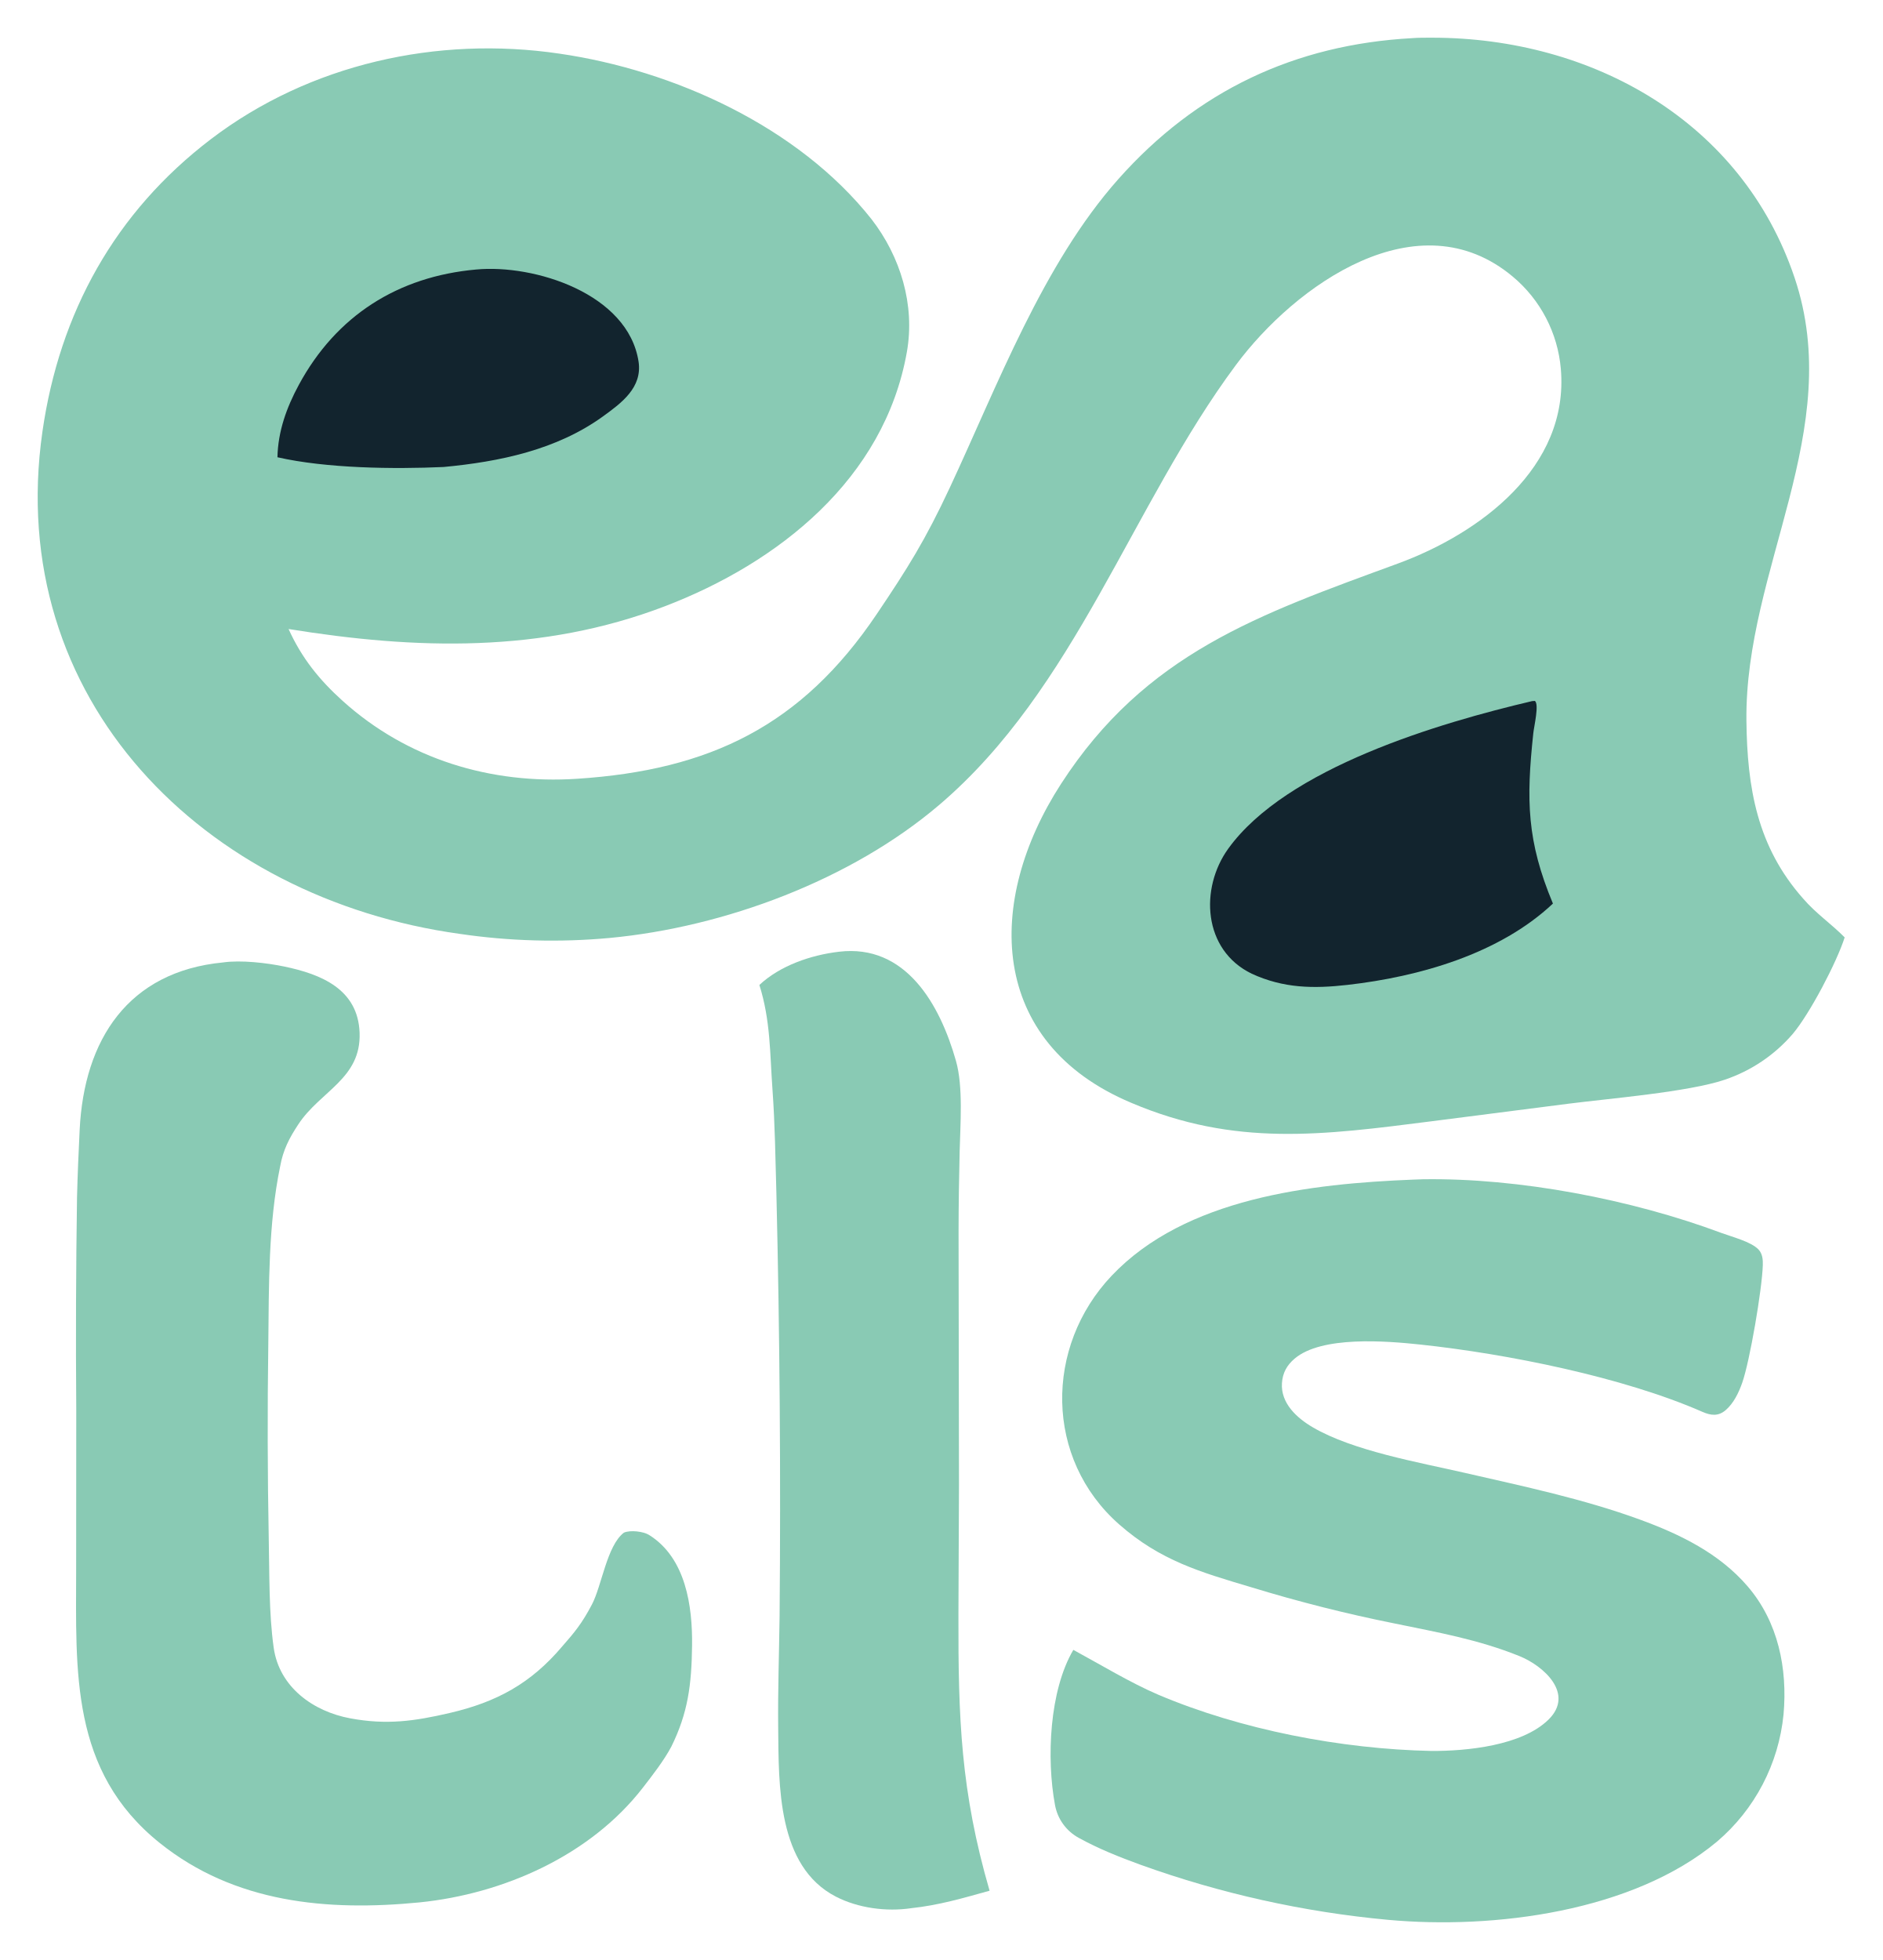
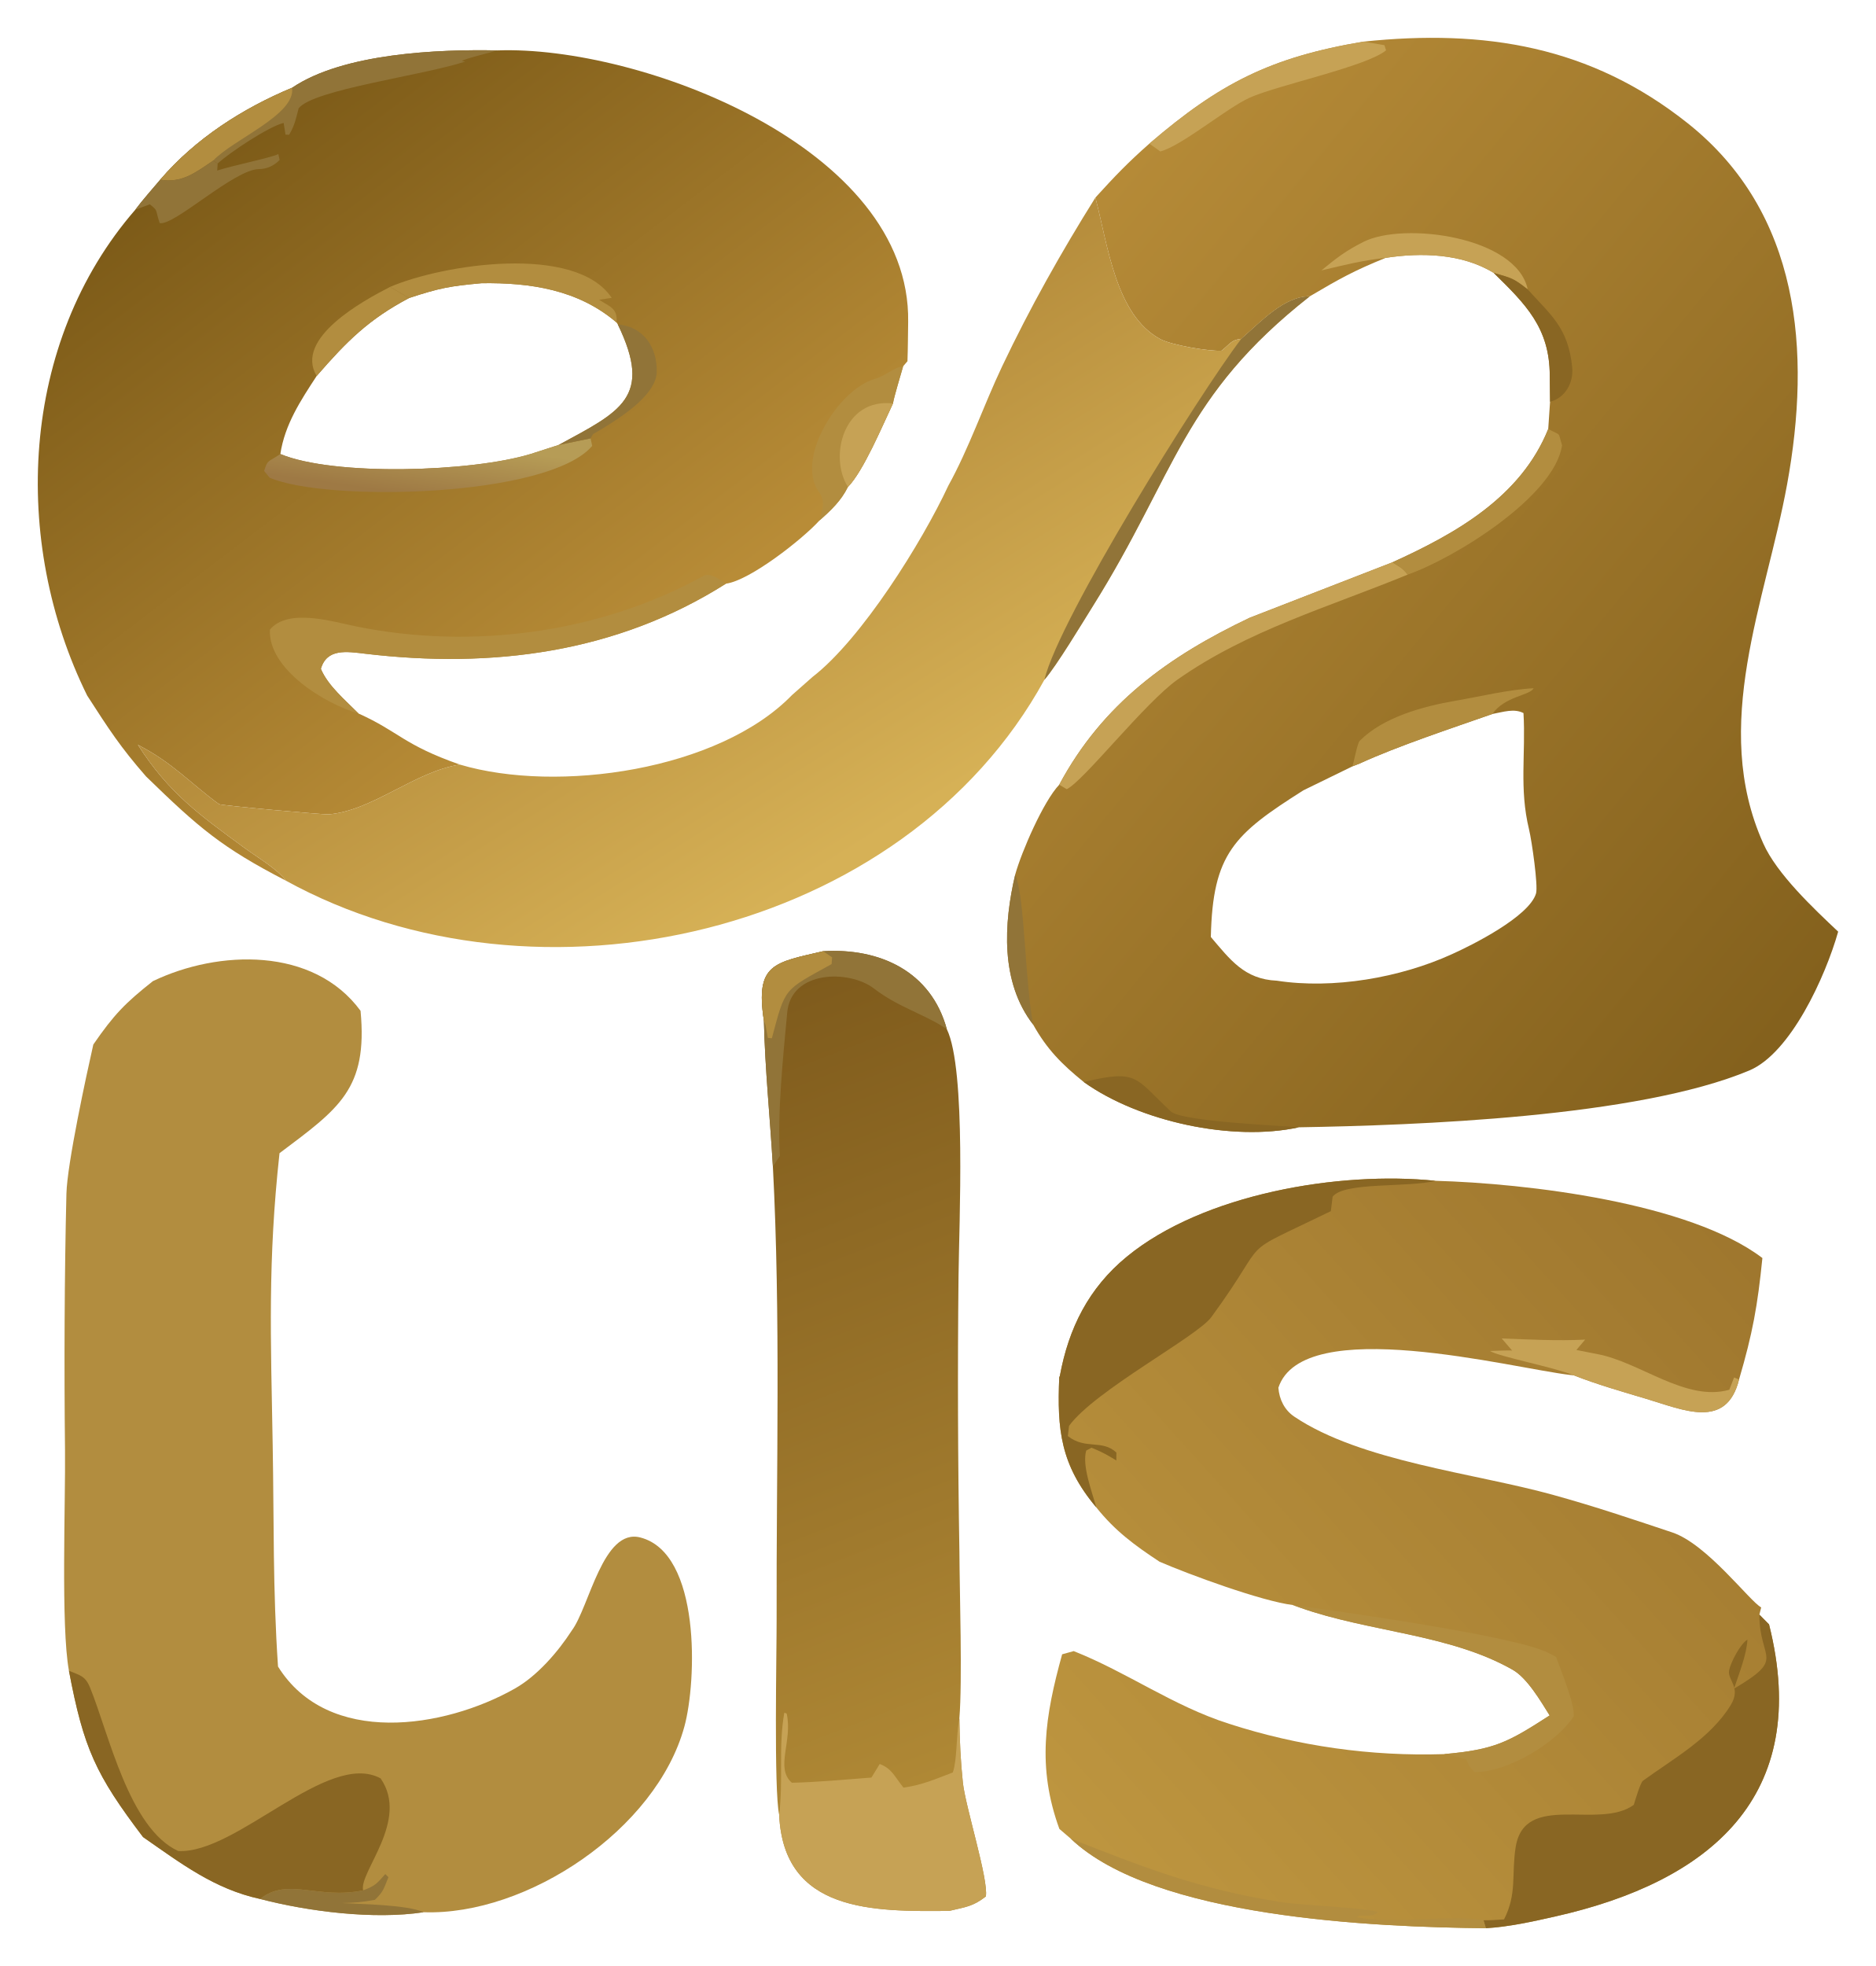
- <svg xmlns="http://www.w3.org/2000/svg" viewBox="113.68 94.14 793.28 825.92">
-   <path fill="#89CAB4" d="M708.789 110.214C711.471 109.994 714.533 110.023 717.247 110.024C784.468 110.043 847.71 145.073 869.96 211.154C891.585 275.375 848.945 333.756 849.666 397.843C849.984 426.133 854.183 450.965 873.602 472.832C878.946 479.059 885.382 483.378 891.073 489.144C887.685 499.75 876.278 521.455 869.167 529.844C861.531 538.714 851.65 545.368 840.559 549.108C825.364 554.294 791.413 557.082 774.663 559.232L716.95 566.636C671.323 572.437 634.297 577.529 590.379 558.835C529.895 533.375 528.887 473.849 560.811 424.479C596.437 369.383 644.168 353.13 702.785 331.61C737.19 318.979 775.036 291.154 771.453 249.572C770.154 234.438 762.867 220.45 751.21 210.712C711.326 177.301 659.553 214.247 634.512 247.962C590.497 307.223 566.929 384.393 509.505 433.31C472.325 464.982 419.004 484.83 370.622 489.383C349.534 491.326 328.289 490.744 307.339 487.65C199.761 472.749 115.338 388.971 131.563 276.011C138.76 225.897 162.162 183.531 202.605 152.743C244.257 121.035 298.046 109.162 349.417 116.741C397.62 123.732 450.059 147.452 480.969 186.515C493.167 202.272 499.369 222.608 495.862 242.442C486.393 295.988 441.713 331.326 393.792 349.643C341.899 369.478 288.785 367.863 235.291 359.202C240.837 371.464 248.286 380.664 258.116 389.519C285.434 414.127 320.591 424.696 356.957 422.304C412.813 418.629 451.433 400.004 483.157 352.92C496.296 333.42 503.614 321.756 513.954 299.618C534.008 256.68 553.165 205.441 584.951 169.643C617.937 132.495 659.245 112.937 708.789 110.214Z" />
-   <path fill="#12242E" d="M759.326 389.583L760.525 389.496C762.378 390.943 760.168 400.141 759.853 403.095C756.84 431.371 757.102 448.501 768.123 474.893C745.577 496.103 711.845 505.71 681.629 509.154C667.158 510.804 654.588 510.599 641.213 504.461C620.486 494.425 619.342 468.391 631.232 451.847C655.823 417.628 720.472 398.715 759.326 389.583Z" />
-   <path fill="#12242E" d="M314.34 207.709C338.764 205.403 378.388 217.807 382.792 246.55C384.424 257.501 375.557 263.982 367.79 269.601C348.233 283.749 324.123 288.716 300.624 290.926C279.572 291.877 251.202 291.515 230.602 286.823C230.843 275.836 234.446 265.874 239.621 256.302C255.37 227.167 281.39 210.651 314.34 207.709Z" />
-   <path fill="#89CAB4" d="M709.167 591.218C710.527 591.138 711.888 591.088 713.25 591.068C753.769 590.427 801.266 599.557 839.199 613.717C843.481 615.316 851.57 617.335 854.729 620.634C856.439 622.42 856.648 624.916 856.573 627.272C856.245 637.522 851.105 667.709 847.886 676.851C846.439 680.961 844.295 685.449 840.95 688.331C837.818 691.029 834.699 690.643 831.149 689.087C797.696 674.421 748.798 664.619 712.248 660.721C697.827 659.183 670.645 656.976 659.256 666.66C655.995 669.433 654.209 672.667 653.926 676.955C653.365 685.43 660.165 691.627 666.881 695.57C683.819 705.516 711.693 710.359 730.959 714.779C755.746 720.466 780.912 725.748 804.844 734.495C821.75 740.674 838.311 748.738 850.235 762.673C863.071 777.673 867.028 797.252 865.31 816.562C863.264 837.395 853.208 856.619 837.262 870.181C801.851 899.729 743.259 907.242 698.619 903.134C663.025 899.84 627.993 892.046 594.359 879.939C585.519 876.731 576.496 873.13 568.285 868.594C562.986 865.667 559.387 860.682 558.287 854.772C554.637 835.154 555.899 806.555 566.012 789.372C576.899 795.27 590.422 803.434 601.785 808.258C636.626 823.048 678.983 831.183 716.892 831.969C731.766 832.051 755.048 829.768 766.262 818.757C777.331 807.888 764.248 796.128 753.997 791.994C736.561 784.962 719.419 781.967 701.363 778.246C681.012 774.163 660.876 769.074 641.029 762.997C619.58 756.603 602.727 751.806 585.334 736.51C553.877 708.846 553.83 661.649 582.129 631.752C613.231 598.894 666.215 592.937 709.167 591.218Z" />
-   <path fill="#89CAB4" d="M207.646 499.701C215.194 498.611 226.075 499.883 233.44 501.416C248.927 504.639 264.558 510.891 265.224 529.338C265.922 548.692 248.734 553.797 239.428 567.886C235.59 573.696 232.998 578.663 231.744 585.64C226.738 609.797 227.018 635.974 226.748 660.593C226.358 687.94 226.421 715.291 226.938 742.636C227.257 757.488 226.959 773.875 229.021 788.468C231.378 805.142 245.741 815.337 261.259 818.222C276.68 821.088 288.371 819.418 303.232 815.963C322.995 811.368 337.392 803.536 350.554 787.983C355.872 781.939 358.942 778.213 363.127 770.267C367.293 762.355 369.417 745.504 376.592 739.988C379.364 738.767 384.868 739.496 387.164 740.92C402.782 750.605 405.54 771.115 405.336 787.565C405.131 804.114 403.615 815.937 396.581 830.185C393.44 836.056 388.605 842.289 384.519 847.552C362.421 876.018 325.881 892.213 290.441 895.789C251.613 899.593 212.572 896.063 181.002 870.749C143.209 840.445 145.742 798.539 145.769 755.066L145.816 688.213C145.584 658.387 145.691 628.559 146.138 598.734C146.376 589.188 146.787 579.727 147.253 570.211C149.109 532.239 167.698 503.547 207.646 499.701Z" />
-   <path fill="#89CAB4" d="M467.25 495.188C495.304 491.834 509.773 517.255 516.564 541.24C519.641 552.105 518.368 567.948 518.099 579.394C517.818 590.618 517.666 601.846 517.644 613.075L517.819 719.892L517.587 774.907C517.499 818.246 518.536 848.902 530.716 890.866C519.328 894.031 509.437 896.965 497.621 898.237C487.231 899.77 475.384 898.212 465.986 893.384C441.122 880.61 441.889 846.254 441.628 822.187C441.457 806.537 442.019 790.773 442.218 775.16C442.742 715.768 442.293 656.372 440.872 596.995C440.438 582.059 440.298 568.201 439.216 553.176C438.118 537.922 438.421 524.152 433.702 509.194C442.449 501.001 455.5 496.563 467.25 495.188Z" />
+ <svg xmlns="http://www.w3.org/2000/svg" viewBox="396.24 326.52 238.90 250.32">
+   <defs>
+     <linearGradient id="gradient_0" gradientUnits="userSpaceOnUse" x1="629.083" y1="449.851" x2="525.98" y2="364.621">
+       <stop offset="0" stop-color="#84611D" />
+       <stop offset="1" stop-color="#B58A37" />
+     </linearGradient>
+   </defs>
+   <defs>
+     <linearGradient id="gradient_1" gradientUnits="userSpaceOnUse" x1="426.208" y1="343.817" x2="476.742" y2="409.951">
+       <stop offset="0" stop-color="#7D5B18" />
+       <stop offset="1" stop-color="#B88C37" />
+     </linearGradient>
+   </defs>
+   <defs>
+     <linearGradient id="gradient_2" gradientUnits="userSpaceOnUse" x1="448.976" y1="382.153" x2="447.945" y2="389.41">
+       <stop offset="0" stop-color="#B69C56" />
+       <stop offset="1" stop-color="#9E7944" />
+     </linearGradient>
+   </defs>
+   <defs>
+     <linearGradient id="gradient_3" gradientUnits="userSpaceOnUse" x1="618.298" y1="486.222" x2="535.009" y2="561.336">
+       <stop offset="0" stop-color="#9F772E" />
+       <stop offset="1" stop-color="#BD953F" />
+     </linearGradient>
+   </defs>
+   <defs>
+     <linearGradient id="gradient_4" gradientUnits="userSpaceOnUse" x1="478.761" y1="388.928" x2="506.903" y2="433.69">
+       <stop offset="0" stop-color="#B68D3C" />
+       <stop offset="1" stop-color="#D6B156" />
+     </linearGradient>
+   </defs>
+   <defs>
+     <linearGradient id="gradient_5" gradientUnits="userSpaceOnUse" x1="486.702" y1="455.976" x2="523.19" y2="549.816">
+       <stop offset="0" stop-color="#7F5B1C" />
+       <stop offset="1" stop-color="#AF8835" />
+     </linearGradient>
+   </defs>
+   <path fill="url(#gradient_0)" d="M569.883 331.818C585.277 330.211 598.784 332.363 611.183 342.224C625.512 353.621 626.915 371.276 623.822 388.204C621.095 403.131 614.043 418.85 620.779 433.886C622.501 437.788 627.231 442.218 630.328 445.142C628.702 450.882 624.268 460.614 619.011 462.819C604.754 468.797 576.465 469.801 561.644 470.053C553.175 471.909 541.294 469.315 534.261 464.291C531.475 462.038 529.572 460.133 527.81 456.976C523.618 451.571 524.053 444.113 525.531 437.85C526.321 434.998 529.109 428.552 531.132 426.431C536.673 416.107 545.011 410.113 555.383 405.176L573.568 398.113C581.668 394.443 589.938 389.77 593.404 381.139L593.638 377.672L593.598 374.341C593.592 368.25 590.508 365.237 586.461 361.268C582.457 358.8 577.246 358.65 572.7 359.353C568.65 360.995 566.841 362.006 563.043 364.247C559.773 364.253 556.852 367.45 554.313 369.661C553.065 369.799 552.978 370.215 551.808 371.171C550.266 371.286 545.409 370.456 543.999 369.695C538.313 366.626 537.351 357.849 535.737 351.677C538.229 348.94 539.846 347.243 542.609 344.808C551.571 337.121 558.041 333.81 569.883 331.818ZM568.475 424.095L562.224 427.148C553.397 432.737 550.675 435.189 550.438 445.822C552.896 448.698 554.707 451.207 558.839 451.386C566.002 452.493 574.557 451.014 581.129 448.015C583.56 446.931 590.981 443.245 591.852 440.272C592.132 439.316 591.317 433.592 590.959 432.118C589.692 426.898 590.557 422.469 590.252 417.312C589.039 416.692 587.713 417.171 586.277 417.431C581.017 419.276 574.324 421.478 569.368 423.746L568.475 424.095Z" />
+   <path fill="#C6A255" d="M573.568 398.113C574.655 398.832 574.731 398.72 575.516 399.678C565.38 403.848 555.115 406.777 546.22 413.031C542.053 415.96 534.218 426.003 532.082 427.004L531.132 426.431C536.673 416.107 545.011 410.113 555.383 405.176L573.568 398.113Z" />
+   <path fill="#C6A255" d="M542.609 344.808C551.571 337.121 558.041 333.81 569.883 331.818L572.536 332.269L572.758 332.924C570.277 334.991 558.961 337.349 555.388 338.957C552.439 340.284 546.766 345.078 544.003 345.805L542.609 344.808Z" />
+   <path fill="#B28D3F" d="M593.404 381.139C595.144 382.082 594.599 381.394 595.165 383.214C594.202 389.765 581.376 397.64 575.516 399.678C574.731 398.72 574.655 398.832 573.568 398.113C581.668 394.443 589.938 389.77 593.404 381.139Z" />
+   <path fill="#C6A255" d="M564.519 360.951C566.437 359.369 567.62 358.452 569.897 357.307C575.016 354.732 589.395 356.64 590.794 363.369C588.941 361.925 588.773 361.933 586.461 361.268C582.457 358.8 577.246 358.65 572.7 359.353C569.7 359.682 567.449 360.256 564.519 360.951Z" />
+   <path fill="#896623" d="M534.261 464.291C541.194 462.617 540.744 463.751 545.331 468.022C546.762 469.354 559.518 469.834 561.644 470.053C553.175 471.909 541.294 469.315 534.261 464.291Z" />
+   <path fill="#896623" d="M586.461 361.268C588.773 361.933 588.941 361.925 590.794 363.369C593.687 366.601 595.954 368.213 596.455 373.279C596.652 375.268 595.556 377.187 593.638 377.672L593.598 374.341C593.592 368.25 590.508 365.237 586.461 361.268Z" />
+   <path fill="#917438" d="M525.531 437.85C526.773 440.891 526.753 451.459 527.81 456.976C523.618 451.571 524.053 444.113 525.531 437.85Z" />
+   <path fill="#B28D3F" d="M568.475 424.095C568.643 423.574 569.1 421.146 569.385 420.858C572.373 417.836 577.469 416.45 581.609 415.739C584.779 415.194 588.36 414.315 591.545 414.15C591.069 415.088 587.903 415.137 586.277 417.431C581.017 419.276 574.324 421.478 569.368 423.746L568.475 424.095Z" />
+   <path fill="url(#gradient_1)" d="M459.62 332.939C477.581 332.277 512.242 345.237 511.893 367.507C511.867 369.18 511.863 370.841 511.804 372.513L511.254 373.155C510.985 374.12 510.085 377.064 509.957 377.889C508.589 380.772 506.191 386.499 504.221 388.52C503.369 390.263 502.062 391.507 500.588 392.799C498.459 395.154 491.72 400.45 488.688 400.835C474.735 409.674 458.882 411.667 442.775 409.758C440.368 409.472 437.864 409.06 437.103 411.681C438.006 413.828 440.177 415.629 441.9 417.368C447.076 419.697 447.58 421.341 454.808 423.871C449.063 424.744 443.651 429.777 438.059 430.209C437.495 430.252 424.379 429.091 424.123 428.904C420.403 426.177 418.228 423.635 413.8 421.354C417.719 427.477 421.591 430.248 427.464 434.542C428.921 435.607 431.719 437.288 432.634 438.643C424.468 434.423 421.565 431.924 414.837 425.378C411.542 421.606 410.101 419.356 407.341 415.081C397.647 395.438 398.762 370.16 413.465 353.227C414.344 352.042 415.661 350.563 416.64 349.402C421.128 344.17 427.118 340.331 433.433 337.696C439.942 333.285 452.055 332.778 459.62 332.939ZM436.566 374.395C434.533 377.498 432.514 380.556 431.941 384.328C438.793 387.177 456.283 386.621 463.829 384.319L467.375 383.175C475.25 378.904 479.428 377.138 474.92 367.833L474.762 367.586C469.872 363.391 463.758 362.491 457.568 362.579C453.525 362.954 452.285 363.171 448.344 364.463C443.199 367.178 440.414 369.958 436.566 374.395Z" />
+   <path fill="#B28D3F" d="M441.9 417.368C437.568 416.117 430.358 411.692 430.614 406.679C432.977 403.897 438.658 405.689 441.716 406.304C456.39 409.255 472.604 407.145 485.757 399.879C486.74 399.337 487.87 400.333 488.688 400.835C474.735 409.674 458.882 411.667 442.775 409.758C440.368 409.472 437.864 409.06 437.103 411.681C438.006 413.828 440.177 415.629 441.9 417.368Z" />
+   <path fill="#917438" d="M433.433 337.696C439.942 333.285 452.055 332.778 459.62 332.939C458.895 333.15 455.4 334.003 455.059 334.282L455.494 334.357C450.1 336.138 436.109 337.918 434.273 340.313C433.909 341.682 433.786 342.441 433.06 343.684L432.598 343.658L432.363 342.172C430.499 342.605 425.452 345.953 423.96 347.34L423.391 346.966C421.129 348.495 419.411 349.862 416.64 349.402C421.128 344.17 427.118 340.331 433.433 337.696Z" />
+   <path fill="#B28D3F" d="M416.64 349.402C421.128 344.17 427.118 340.331 433.433 337.696C433.941 341.116 425.887 344.283 423.391 346.966C421.129 348.495 419.411 349.862 416.64 349.402Z" />
+   <path fill="#B28D3F" d="M500.588 392.799C500.916 391.445 501.451 390.471 500.524 389.162C497.468 384.842 503.105 376.086 507.528 374.81C509.106 374.355 509.944 373.341 511.254 373.155C510.985 374.12 510.085 377.064 509.957 377.889C508.589 380.772 506.191 386.499 504.221 388.52C503.369 390.263 502.062 391.507 500.588 392.799Z" />
+   <path fill="#C6A255" d="M504.221 388.52C501.755 384.62 503.695 377.169 509.957 377.889C508.589 380.772 506.191 386.499 504.221 388.52Z" />
+   <path fill="#917438" d="M423.96 347.34L423.9 348.234C425.936 347.577 430.58 346.649 431.688 346.141L431.851 346.888C431.129 347.64 430.2 348.044 429.212 348.051C426.068 348.072 418.394 355.332 416.576 354.923C415.971 353.147 416.427 353.398 415.311 352.535L413.465 353.227C414.344 352.042 415.661 350.563 416.64 349.402C419.411 349.862 421.129 348.495 423.391 346.966L423.96 347.34Z" />
+   <path fill="url(#gradient_2)" d="M471.451 382.336L471.652 383.296C466.076 389.867 437.816 390.47 430.579 387.342L429.88 386.489C430.334 385.014 430.295 385.432 431.941 384.328C438.793 387.177 456.283 386.621 463.829 384.319L467.375 383.175L471.451 382.336Z" />
+   <path fill="#B28D3F" d="M445.91 363.054C452.568 360.184 469.531 357.528 474.14 364.446C473.607 364.527 473.074 364.608 472.541 364.688C473.904 365.591 474.907 365.739 474.762 367.586C469.872 363.391 463.758 362.491 457.568 362.579C453.525 362.954 452.285 363.171 448.344 364.463L445.91 363.054Z" />
+   <path fill="#B28D3F" d="M445.91 363.054L448.344 364.463C443.199 367.178 440.414 369.958 436.566 374.395C433.681 369.579 442.529 364.784 445.91 363.054Z" />
+   <path fill="#917438" d="M474.92 367.833C478.171 368.076 479.984 370.773 479.87 373.95C479.778 376.525 476.113 379.079 474.114 380.37C473.348 380.867 472.566 381.339 471.77 381.787L471.451 382.336L467.375 383.175C475.25 378.904 479.428 377.138 474.92 367.833Z" />
+   <path fill="url(#gradient_3)" d="M531.134 501.88C531.16 501.82 531.186 501.76 531.212 501.7C532.329 495.633 534.873 490.52 539.737 486.527C549.508 478.508 566.822 475.605 579.047 476.865C590.648 477.187 611.385 479.631 620.678 486.699C620.063 492.813 619.435 496.274 617.704 502.169C616.102 508.575 610.649 506.047 605.925 504.637C602.881 503.728 599.601 502.792 596.672 501.637L596.229 501.589C588.808 500.732 562.174 493.722 559.04 503.21C559.148 504.693 559.821 506.057 561.069 506.896C569.533 512.585 583.962 514.076 593.911 516.824C599.491 518.364 603.997 519.905 609.193 521.634C613.626 523.109 619.062 530.401 620.525 531.184L620.294 532.101L621.524 533.344C627.05 555.344 613.877 566.109 594.345 570.522C591.443 571.178 588.439 571.852 585.466 572.03C571.413 571.89 543.202 570.733 532.597 560.625L531.15 559.386C528.272 551.499 529.325 545.024 531.502 537.153C531.993 537.017 532.484 536.881 532.975 536.745C539.833 539.463 545.609 543.72 552.758 546C561.585 548.854 570.838 550.161 580.109 549.863C586.636 549.294 588.291 548.341 593.587 544.937C592.416 543.076 590.74 540.185 588.866 539.118C580.834 534.549 570.576 534.329 561.789 531.209L560.876 530.881C556.874 530.379 547.688 527.001 543.905 525.364C540.744 523.28 538.239 521.446 535.841 518.436C531.286 513.02 530.852 508.512 531.134 501.88Z" />
+   <path fill="#896623" d="M620.294 532.101L621.524 533.344C627.05 555.344 613.877 566.109 594.345 570.522C591.443 571.178 588.439 571.852 585.466 572.03L585.159 571.019C586.163 571.021 586.782 570.977 587.778 570.906C589.453 567.6 588.705 565.244 589.254 561.728C590.373 554.576 599.874 559.57 604.304 556.318C604.459 555.781 605.152 553.48 605.463 553.256C609.384 550.404 614.026 547.868 616.631 543.642C618.037 541.359 616.212 540.462 616.437 539.213C616.611 538.247 617.852 535.83 618.772 535.284C618.682 537.167 617.683 539.677 617.057 541.537C623.752 537.565 620.291 537.983 620.294 532.101Z" />
+   <path fill="#896623" d="M531.134 501.88C531.16 501.82 531.186 501.76 531.212 501.7C532.329 495.633 534.873 490.52 539.737 486.527C549.508 478.508 566.822 475.605 579.047 476.865C575.547 477.758 567.403 476.975 565.947 478.888L565.72 480.73C553.084 486.878 558.472 483.34 550.492 494.233C548.684 496.702 535.652 503.571 532.382 508.067L532.226 509.365C534.495 511.149 536.554 509.745 538.41 511.462L538.404 512.471L537.664 512.03C536.757 511.496 536.226 511.26 535.24 510.847L534.565 511.218C534.027 513.166 535.257 516.273 535.841 518.436C531.286 513.02 530.852 508.512 531.134 501.88Z" />
+   <path fill="#B28D3F" d="M560.876 530.881C566.703 531.669 589.351 534.841 593.427 536.976C593.632 537.083 593.841 537.181 594.045 537.289C594.168 537.354 594.287 537.426 594.407 537.495C595.03 539.236 596.786 543.476 596.652 545.054C594.345 548.534 588.193 552.181 584.01 552.156C583.222 551.247 583.421 551.58 582.981 550.532C581.777 550.207 581.339 550.07 580.109 549.863C586.636 549.294 588.291 548.341 593.587 544.937C592.416 543.076 590.74 540.185 588.866 539.118C580.834 534.549 570.576 534.329 561.789 531.209L560.876 530.881Z" />
+   <path fill="#C6A255" d="M596.672 501.637C594.12 500.584 587.143 499.265 585.984 498.535C586.462 498.52 588.465 498.427 588.808 498.481L587.483 496.94C591.04 497.071 594.552 497.264 598.107 497.085L596.99 498.404L597.659 498.537L599.633 498.923C605.124 499.945 610.917 505.038 616.465 503.47L617.071 501.908L617.704 502.169C616.102 508.575 610.649 506.047 605.925 504.637C602.881 503.728 599.601 502.792 596.672 501.637Z" />
+   <path fill="#B28D3F" d="M532.597 560.625C542.091 564.366 549.148 567.116 559.425 568.71C562.177 569.136 569.95 569.393 571.72 569.96C570.937 570.653 570.311 570.398 568.946 570.443L569.639 570.333L569.017 570.63C573.978 571.633 580.897 570.2 585.159 571.019L585.466 572.03C571.413 571.89 543.202 570.733 532.597 560.625Z" />
+   <path fill="#B28D3F" d="M415.715 451.441C424.066 447.442 436.16 447.053 442.156 455.222C443.095 465.199 439.41 467.657 431.836 473.349C430.334 487.078 430.721 496.785 430.967 510.568C431.141 520.283 430.974 528.857 431.645 538.713C438.014 548.927 452.811 546.6 461.802 541.518C464.677 539.893 467.31 536.827 469.061 534.12C471.292 531.126 473.022 521.058 477.776 522.277C485.536 524.266 484.966 540.604 483.395 546.354C479.814 559.463 463.339 570.456 450.187 569.993C443.844 570.957 435.534 569.91 429.375 568.307C423.525 567.038 419.286 563.774 414.456 560.423C408.414 552.46 406.896 549.14 405.019 539.248C403.979 533.618 404.595 517.757 404.519 511.07C404.402 500.731 404.445 488.906 404.699 478.514C404.794 474.676 407.244 463.403 408.124 459.513C410.755 455.69 412.212 454.209 415.715 451.441Z" />
+   <path fill="#896623" d="M405.019 539.248C406.383 539.825 407.087 539.866 407.711 541.397C410.108 547.272 412.681 559.348 418.941 562.201C426.388 562.591 438.003 549.319 444.706 552.949C448.435 558.307 441.907 564.92 442.485 567.209C436.697 568.415 432.897 565.479 429.375 568.307C423.525 567.038 419.286 563.774 414.456 560.423C408.414 552.46 406.896 549.14 405.019 539.248Z" />
+   <path fill="#917438" d="M442.485 567.209C444.066 566.613 444.233 566.344 445.306 565.135L445.707 565.534C445.119 566.961 445.098 567.346 443.981 568.415C442.158 568.739 441.632 568.767 439.764 568.825C442.381 568.973 448.09 569.04 450.187 569.993C443.844 570.957 435.534 569.91 429.375 568.307C432.897 565.479 436.697 568.415 442.485 567.209Z" />
+   <path fill="url(#gradient_4)" d="M517.004 388.365C519.646 383.592 521.512 378.111 523.868 373.149C527.399 365.713 531.375 358.645 535.737 351.677C537.351 357.849 538.313 366.626 543.999 369.695C545.409 370.456 550.266 371.286 551.808 371.171C552.978 370.215 553.065 369.799 554.313 369.661C556.852 367.45 559.773 364.253 563.043 364.247C546.806 376.998 546.028 386.735 535.415 403.691C534.052 405.868 530.794 411.286 529.238 413.079C511.343 445.73 464.63 456.256 432.634 438.643C431.719 437.288 428.921 435.607 427.464 434.542C421.591 430.248 417.719 427.477 413.8 421.354C418.228 423.635 420.403 426.177 424.123 428.904C424.379 429.091 437.495 430.252 438.059 430.209C443.651 429.777 449.063 424.744 454.808 423.871C467.239 427.564 487.791 424.614 497.102 415.017L499.717 412.708C505.96 407.885 513.651 395.568 517.004 388.365Z" />
+   <path fill="#917438" d="M554.313 369.661C556.852 367.45 559.773 364.253 563.043 364.247C546.806 376.998 546.028 386.735 535.415 403.691C534.052 405.868 530.794 411.286 529.238 413.079C531.113 405.238 548.998 376.64 554.313 369.661Z" />
+   <path fill="url(#gradient_5)" d="M501.07 447.633C508.246 447.196 514.801 450.169 516.817 457.56C519.305 462.679 518.374 482.32 518.307 489.033C518.182 500.728 518.22 512.423 518.42 524.116C518.442 529.35 518.811 540.448 518.414 545.33C518.459 548.32 518.558 550.567 518.857 553.465C519.172 556.521 522.166 565.897 521.783 567.99C520.101 569.289 519.251 569.311 517.115 569.827C507.504 569.907 496.03 570.051 495.466 557.597C494.778 554.459 495.153 536.868 495.142 532.652C495.091 513.476 495.667 494.232 494.666 475.047C494.302 468.78 493.67 462.776 493.519 456.454C492.403 449.182 494.849 449.097 501.07 447.633Z" />
+   <path fill="#C6A255" d="M495.466 557.597C496.013 553.065 495.347 548.94 496.121 544.588L496.42 544.694C497.22 548.169 494.913 551.631 497.083 553.507C500.303 553.442 503.969 553.09 507.216 552.848L508.269 551.12C509.81 551.706 510.084 552.605 511.295 554.13C513.723 553.783 515.3 553.061 517.578 552.199C518.116 550.673 518.018 547.715 518.335 545.792L518.414 545.33C518.459 548.32 518.558 550.567 518.857 553.465C519.172 556.521 522.166 565.897 521.783 567.99C520.101 569.289 519.251 569.311 517.115 569.827C507.504 569.907 496.03 570.051 495.466 557.597Z" />
+   <path fill="#917438" d="M501.07 447.633C508.246 447.196 514.801 450.169 516.817 457.56C514.057 455.664 510.688 454.811 507.537 452.383C504.398 449.964 496.882 450.016 496.481 455.551C495.998 460.691 495.199 468.496 495.561 473.689L494.666 475.047C494.302 468.78 493.67 462.776 493.519 456.454C492.403 449.182 494.849 449.097 501.07 447.633Z" />
+   <path fill="#B28D3F" d="M493.519 456.454C492.403 449.182 494.849 449.097 501.07 447.633L502.206 448.409L502.144 449.272C496.02 452.67 496.283 452.148 494.535 458.717L494.021 458.674L493.876 457.853C493.687 456.828 493.801 457.227 493.519 456.454Z" />
</svg>
